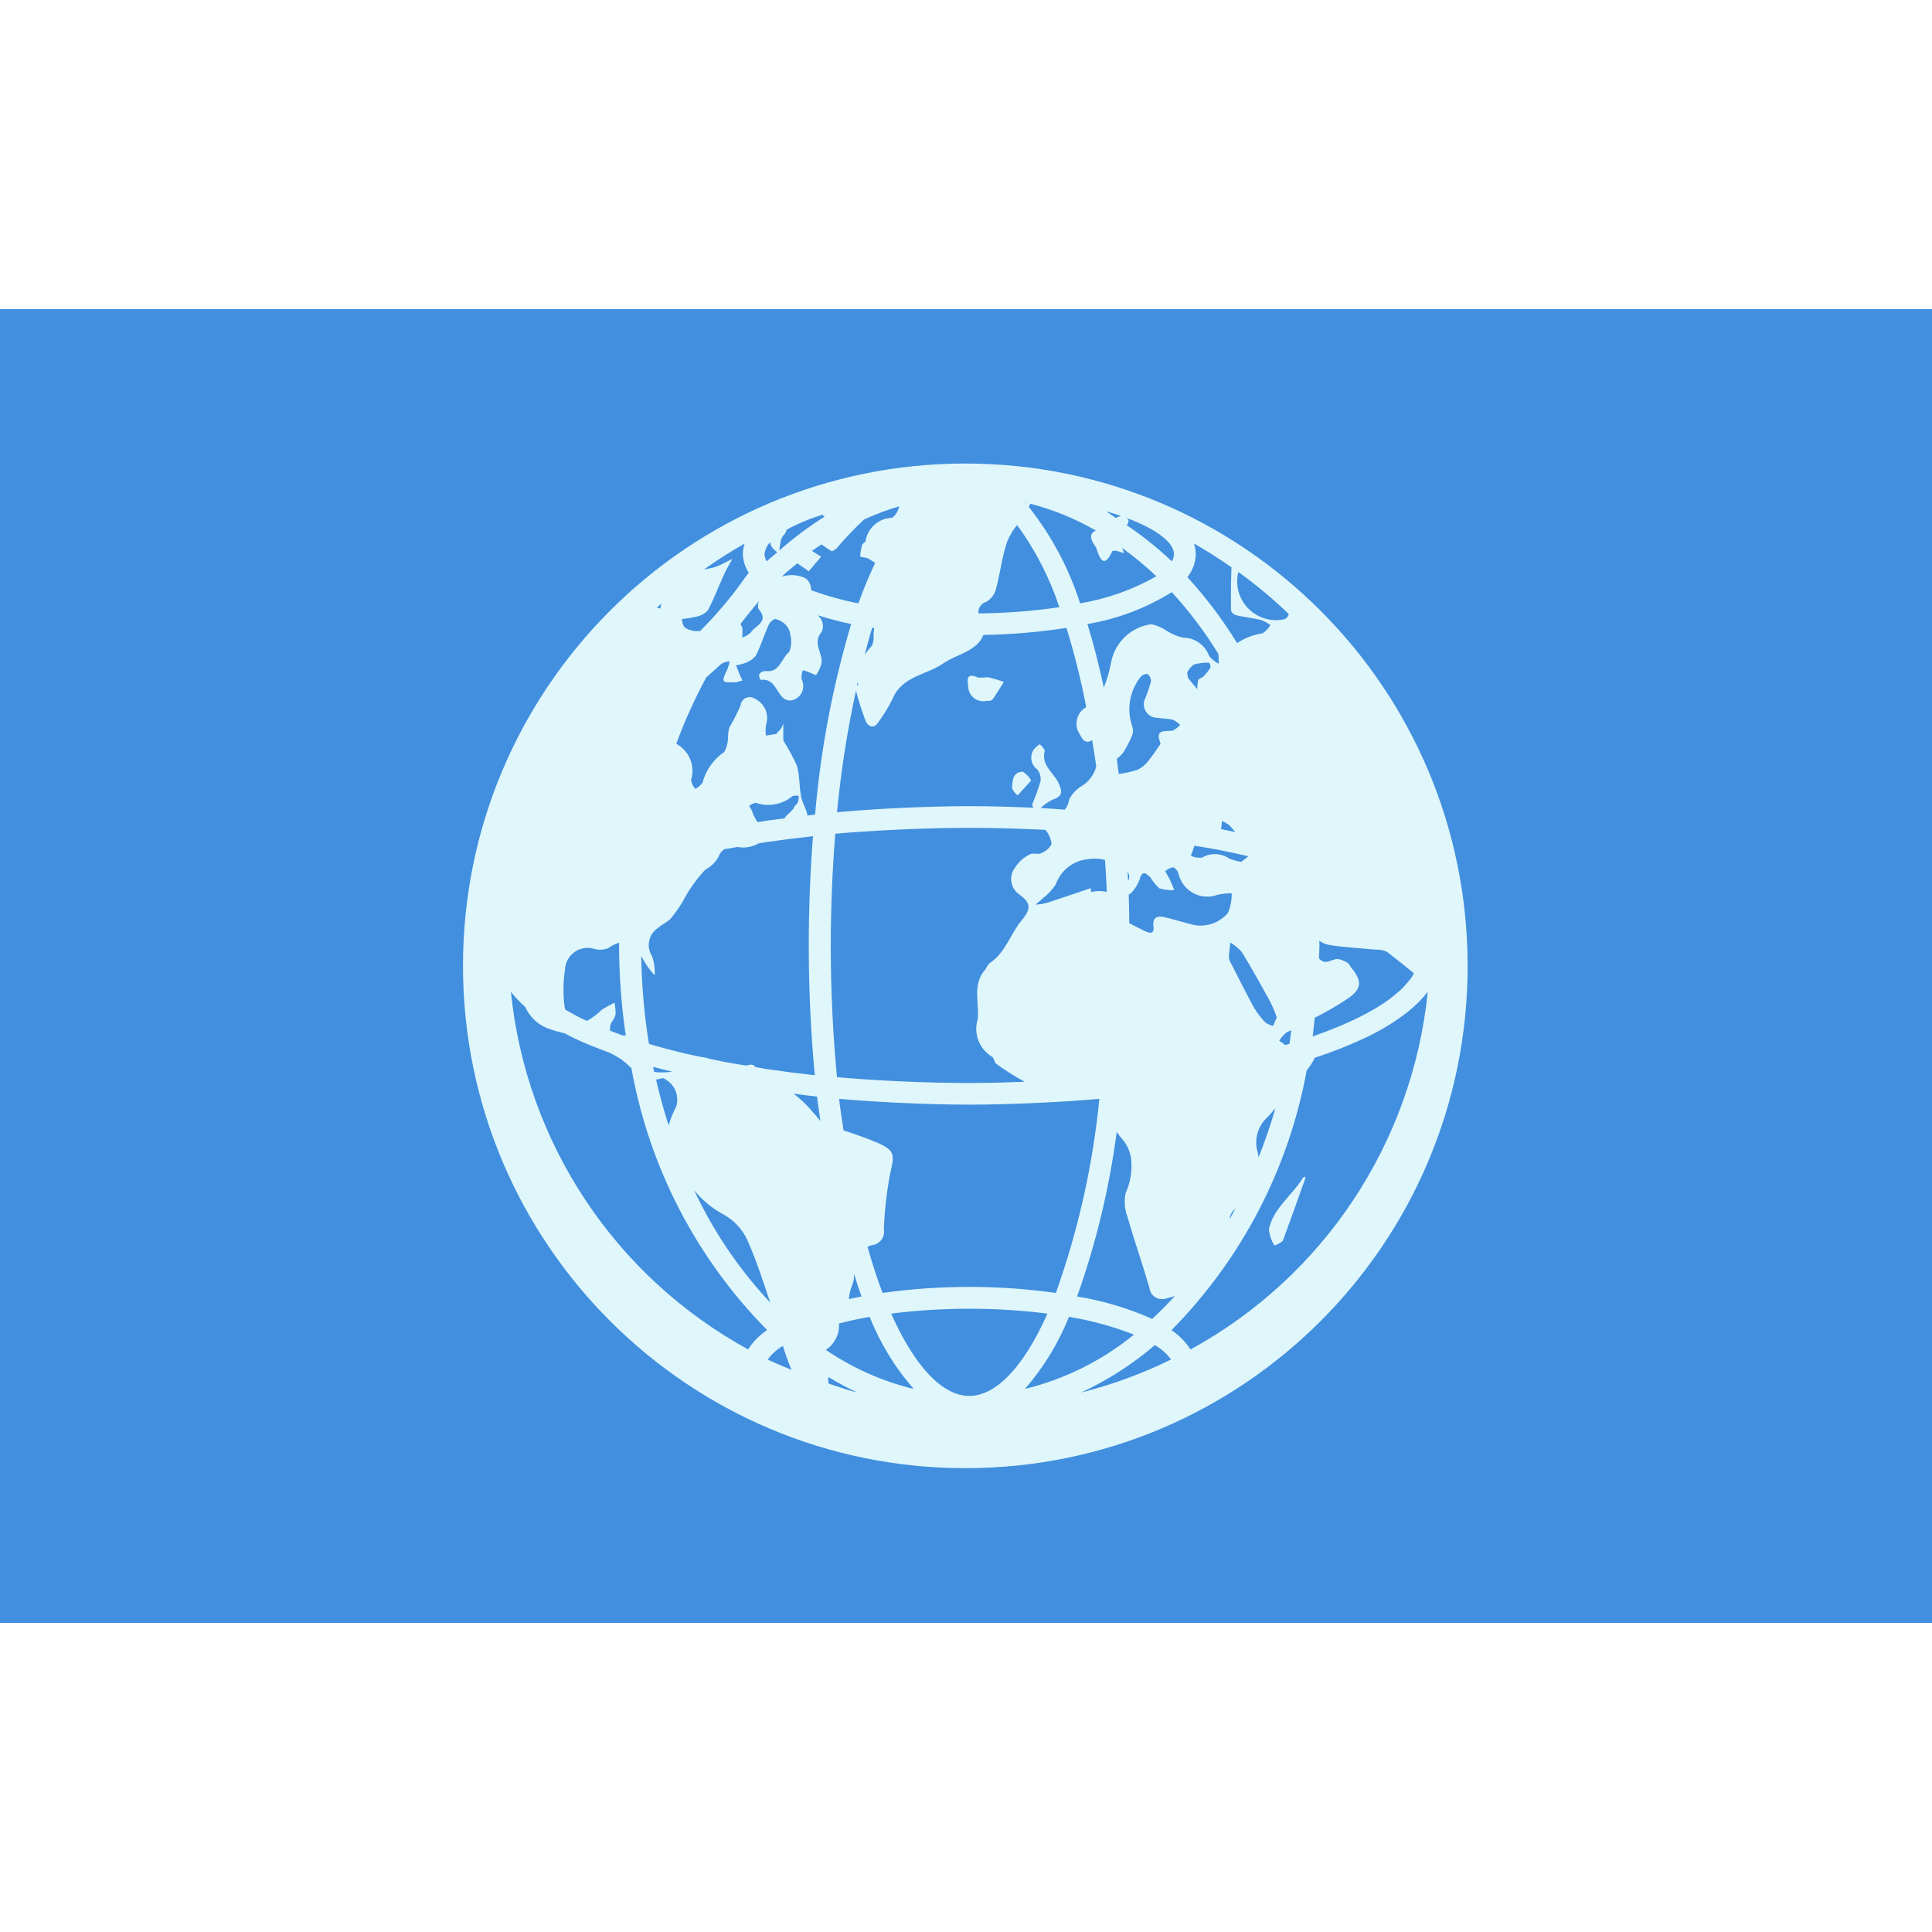
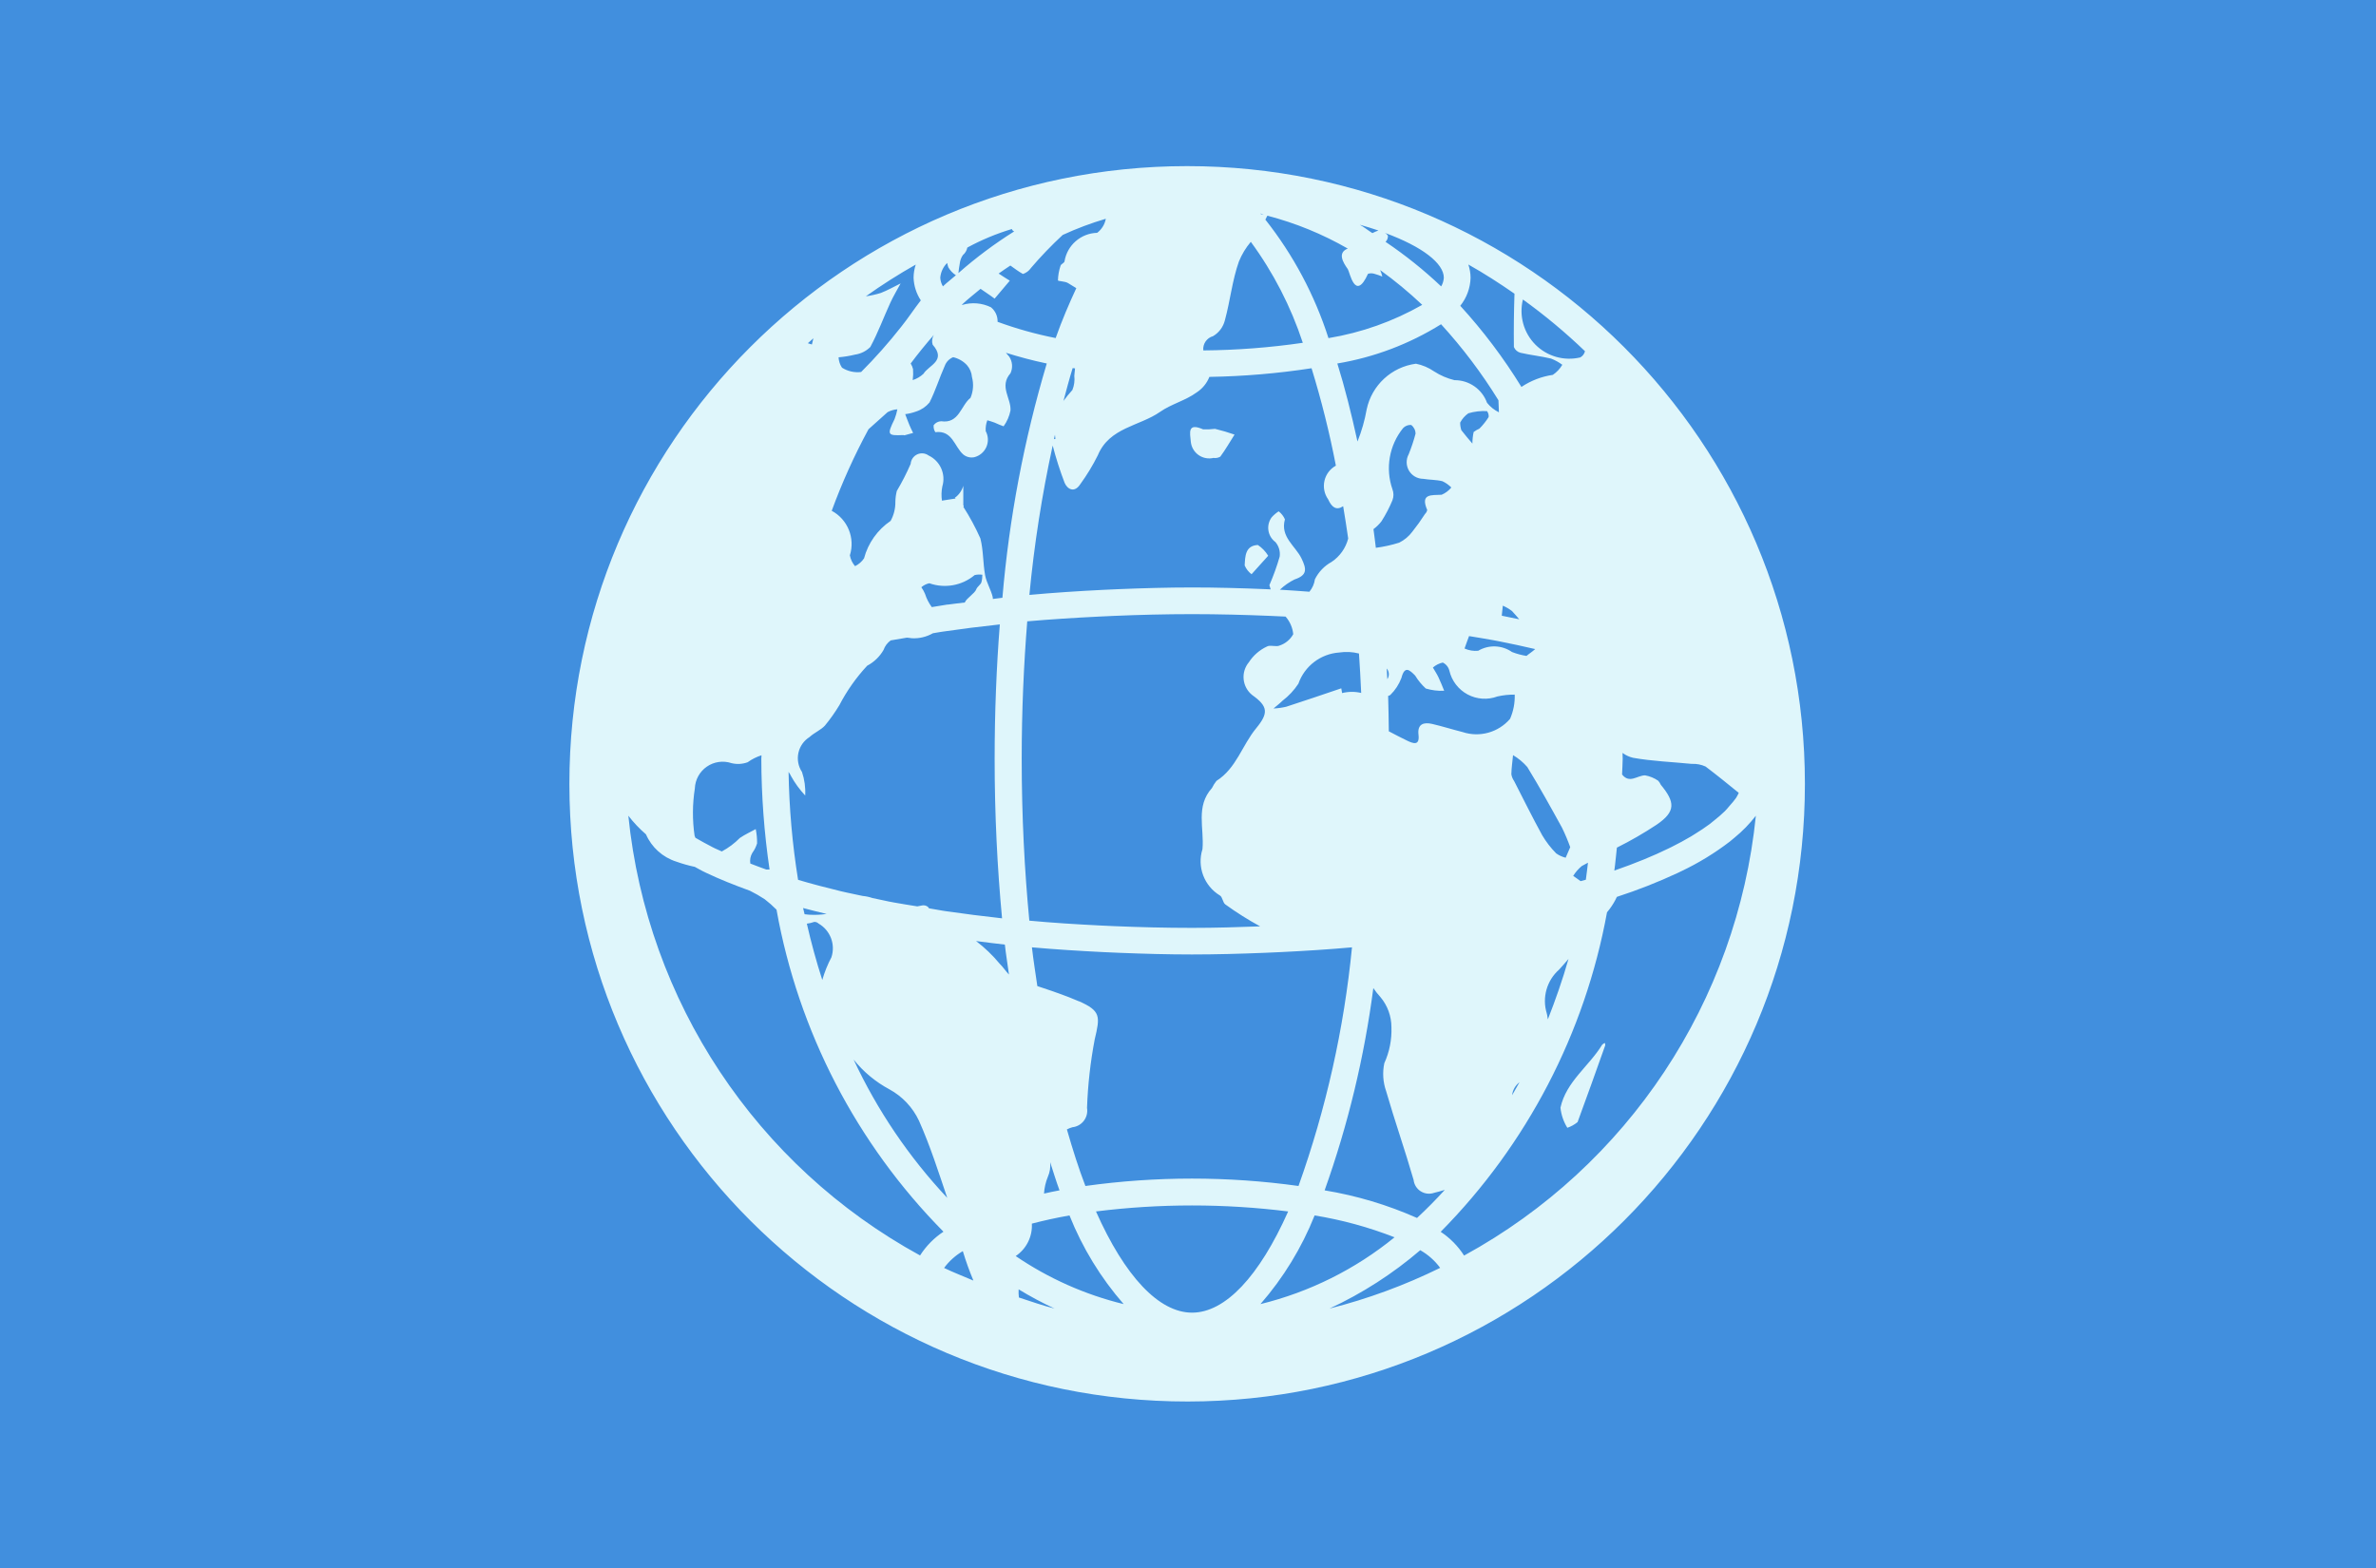
- <svg xmlns="http://www.w3.org/2000/svg" id="international" width="100" height="100" viewBox="0 0 100 100">
+ <svg xmlns="http://www.w3.org/2000/svg" id="flag_all_nations" width="100" height="66" viewBox="0 0 100 66">
  <defs>
    <style>
      .cls-1 {
        fill: #418fde;
      }

      .cls-2 {
        fill: #dff6fb;
        fill-rule: evenodd;
      }
    </style>
  </defs>
-   <rect class="cls-1" y="16" width="100" height="68" />
-   <path class="cls-2" d="M49.988,75.992a26,26,0,1,1,25.976-26A25.987,25.987,0,0,1,49.988,75.992Zm10.624-5.626a2.663,2.663,0,0,0-.837-0.743,16.6,16.6,0,0,1-3.818,2.455A23.693,23.693,0,0,0,60.612,70.367Zm3.109-20.5c0.393,0.766.773,1.538,1.187,2.292a3.953,3.953,0,0,0,.587.762,1.18,1.18,0,0,0,.4.183l0.192-.444a8.169,8.169,0,0,0-.347-0.822c-0.472-.859-0.948-1.717-1.46-2.552a2.452,2.452,0,0,0-.6-0.5c-0.026.268-.065,0.537-0.071,0.805A0.686,0.686,0,0,0,63.721,49.868ZM63.64,63.1c0.1-.183.212-0.359,0.311-0.546A0.8,0.8,0,0,0,63.64,63.1Zm1.461-3.44c0.027,0.088.025,0.163,0.044,0.248,0.323-.823.619-1.666,0.869-2.544-0.132.147-.254,0.3-0.391,0.444A1.766,1.766,0,0,0,65.1,59.655ZM63.067,43.988l-0.255-.048c-0.316-.059-0.656-0.11-0.983-0.166-0.069.17-.125,0.35-0.19,0.523a1.133,1.133,0,0,0,.575.095,1.315,1.315,0,0,1,1.423.053,3,3,0,0,0,.609.164c0.1-.087.248-0.178,0.366-0.288C64.112,44.205,63.6,44.092,63.067,43.988Zm0.875-.921c-0.1-.115-0.2-0.236-0.306-0.346a1.688,1.688,0,0,0-.386-0.227c-0.014.133-.025,0.266-0.042,0.4,0,0.007,0,.016,0,0.023C63.455,42.965,63.7,43.015,63.942,43.067ZM56.224,36.6A39.083,39.083,0,0,0,55.2,32.5a31.671,31.671,0,0,1-4.3.364,1.392,1.392,0,0,1-.539.656c-0.462.339-1.064,0.485-1.535,0.815-0.872.61-2.133,0.65-2.623,1.832a8.467,8.467,0,0,1-.733,1.208c-0.255.4-.556,0.206-0.665-0.057a14.809,14.809,0,0,1-.5-1.565,53.388,53.388,0,0,0-.981,6.288h0c1.02-.094,2.055-0.161,3.1-0.213,0.215-.011.428-0.02,0.644-0.029,1.034-.042,2.07-0.072,3.106-0.072s2.072,0.029,3.106.072l0.2,0.009-0.055-.177a9.8,9.8,0,0,0,.433-1.2,0.773,0.773,0,0,0-.178-0.614,0.745,0.745,0,0,1-.158-1.043,1.425,1.425,0,0,1,.294-0.251,0.845,0.845,0,0,1,.263.337c-0.207.745,0.445,1.117,0.7,1.65,0.215,0.445.247,0.7-.294,0.88a2.494,2.494,0,0,0-.621.435l0.058,0c0.4,0.02.791,0.056,1.188,0.082a1.054,1.054,0,0,0,.232-0.525,1.689,1.689,0,0,1,.7-0.729,1.689,1.689,0,0,0,.7-0.984c-0.064-.468-0.139-0.913-0.212-1.361-0.284.192-.479,0.049-0.632-0.29A0.974,0.974,0,0,1,56.224,36.6Zm-3.581-9.42a3.076,3.076,0,0,0-.5.826c-0.282.794-.366,1.655-0.59,2.473a1.073,1.073,0,0,1-.5.671,0.562,0.562,0,0,0-.409.6,30.712,30.712,0,0,0,4.188-.321A15.246,15.246,0,0,0,52.643,27.178Zm-9.263,1.115a0.656,0.656,0,0,1-.327.237c-0.184-.1-0.355-0.233-0.529-0.355-0.164.114-.333,0.216-0.494,0.337,0.153,0.106.313,0.2,0.47,0.3l-0.639.756c-0.216-.163-0.418-0.289-0.592-0.413-0.262.222-.532,0.427-0.785,0.668L40.5,29.836a1.661,1.661,0,0,1,1.206.1,0.754,0.754,0,0,1,.279.612,16.242,16.242,0,0,0,2.444.683c0.271-.761.565-1.447,0.869-2.1-0.121-.075-0.248-0.149-0.349-0.214-0.122-.079-0.423-0.076-0.424-0.113a2.138,2.138,0,0,1,.11-0.618c0.021-.072.16-0.117,0.167-0.184A1.43,1.43,0,0,1,46.177,26.8a0.959,0.959,0,0,0,.364-0.592,13.4,13.4,0,0,0-1.816.682A16.635,16.635,0,0,0,43.379,28.292ZM44.4,35.3c-0.014.06-.027,0.123-0.041,0.184l0.061-.009A1.56,1.56,0,0,1,44.4,35.3Zm0.352-1.416a5.721,5.721,0,0,1,.382-0.468,1.222,1.222,0,0,0,.081-0.6c0.01-.1.022-0.206,0.03-0.31-0.033-.005-0.069-0.007-0.1-0.012C45.008,32.934,44.883,33.415,44.755,33.889Zm0.652,25.257c0.934,0.411.9,0.64,0.668,1.616a19.029,19.029,0,0,0-.322,2.879,0.7,0.7,0,0,1-.617.813,1.237,1.237,0,0,0-.23.091c0.245,0.852.5,1.658,0.779,2.381a32.489,32.489,0,0,1,8.969,0,42.109,42.109,0,0,0,2.251-10.045c-0.984.089-1.984,0.151-2.988,0.2-0.242.012-.483,0.023-0.726,0.032-1.006.04-2.014,0.068-3.022,0.068s-2.016-.028-3.021-0.068c-0.243-.01-0.484-0.02-0.726-0.032-1-.05-2-0.112-2.988-0.2h0c0.065,0.567.151,1.09,0.228,1.631C44.252,58.705,44.842,58.9,45.407,59.146ZM43.94,67.24c0.217-.046.43-0.1,0.653-0.136-0.14-.37-0.263-0.788-0.394-1.185a1.227,1.227,0,0,1-.1.621A2.228,2.228,0,0,0,43.94,67.24ZM57.289,46.167c-0.022-.567-0.059-1.111-0.093-1.659a2.064,2.064,0,0,0-.828-0.043,1.967,1.967,0,0,0-1.722,1.314,2.9,2.9,0,0,1-.669.716c-0.118.117-.252,0.219-0.379,0.327a2.978,2.978,0,0,0,.532-0.073c0.777-.25,1.548-0.516,2.321-0.776l0.035,0.2A1.688,1.688,0,0,1,57.289,46.167ZM46.308,55.956c0.194,0.009.387,0.019,0.583,0.027,1.063,0.044,2.151.073,3.279,0.073,0.986,0,1.931-.029,2.866-0.064a13.491,13.491,0,0,1-1.462-.921c-0.112-.076-0.12-0.319-0.232-0.379a1.687,1.687,0,0,1-.733-1.951c0.081-.864-0.3-1.8.4-2.572a1.586,1.586,0,0,1,.189-0.3c0.836-.529,1.081-1.5,1.67-2.214,0.532-.645.5-0.927-0.173-1.405a0.972,0.972,0,0,1-.133-1.375,1.826,1.826,0,0,1,.755-0.659c0.139-.085.393,0.028,0.546-0.047a1.022,1.022,0,0,0,.566-0.475,1.311,1.311,0,0,0-.3-0.715c-0.006-.01-0.017-0.017-0.024-0.026H54.1c-0.207-.01-0.414-0.021-0.624-0.029-1.071-.044-2.166-0.074-3.3-0.074s-2.231.029-3.3,0.074c-0.21.008-.417,0.019-0.624,0.029-1.035.051-2.048,0.116-3.018,0.2-0.146,1.825-.233,3.747-0.233,5.782,0,2.422.118,4.7,0.321,6.817h0C44.279,55.842,45.283,55.905,46.308,55.956ZM57.133,35.584a6.755,6.755,0,0,0,.388-1.357,2.449,2.449,0,0,1,2.074-1.918,2.067,2.067,0,0,1,.764.325,2.8,2.8,0,0,0,.857.368,1.445,1.445,0,0,1,1.37.953,1.471,1.471,0,0,0,.5.4c-0.007-.169-0.016-0.338-0.02-0.507a21.337,21.337,0,0,0-2.415-3.2A11.992,11.992,0,0,1,56.285,32.3C56.6,33.307,56.879,34.423,57.133,35.584Zm1.757,4.256a1.545,1.545,0,0,0,.552-0.462,8.748,8.748,0,0,0,.533-0.745,0.324,0.324,0,0,0,.093-0.167c-0.3-.7.174-0.618,0.607-0.642a1.056,1.056,0,0,0,.408-0.306,1.3,1.3,0,0,0-.376-0.264c-0.261-.065-0.54-0.055-0.807-0.1a0.7,0.7,0,0,1-.611-1.036,7.245,7.245,0,0,0,.288-0.864,0.466,0.466,0,0,0-.184-0.368,0.431,0.431,0,0,0-.339.132,2.687,2.687,0,0,0-.45,2.575,0.649,0.649,0,0,1,0,.465,5.708,5.708,0,0,1-.461.885,1.692,1.692,0,0,1-.337.33c0.037,0.256.066,0.525,0.1,0.786A5.693,5.693,0,0,0,58.89,39.841Zm-0.527,5.3c0.008,0.15.019,0.3,0.026,0.446A0.37,0.37,0,0,0,58.363,45.138Zm3.092-10.35a1.007,1.007,0,0,0,.049.316c0.147,0.194.309,0.377,0.466,0.564a2.251,2.251,0,0,1,.052-0.487,1.255,1.255,0,0,1,.245-0.144,2.838,2.838,0,0,0,.386-0.484,0.343,0.343,0,0,0-.069-0.252,2.341,2.341,0,0,0-.784.092A1.1,1.1,0,0,0,61.455,34.788Zm2.3,11.447a3.15,3.15,0,0,0-.732.077A1.529,1.529,0,0,1,61,45.229a0.516,0.516,0,0,0-.277-0.341,0.937,0.937,0,0,0-.416.21c0.079,0.136.166,0.268,0.234,0.409,0.089,0.185.162,0.378,0.241,0.568a2.3,2.3,0,0,1-.774-0.094,2.527,2.527,0,0,1-.447-0.544c-0.221-.224-0.441-0.444-0.579.1a1.971,1.971,0,0,1-.468.717,0.244,0.244,0,0,1-.091.039c0.017,0.489.021,0.991,0.029,1.49,0.262,0.134.519,0.275,0.785,0.4,0.243,0.114.52,0.22,0.464-.258-0.053-.45.218-0.534,0.573-0.453,0.431,0.1.852,0.234,1.281,0.342a1.861,1.861,0,0,0,2-.556A2.358,2.358,0,0,0,63.751,46.235ZM60.362,67.207a0.652,0.652,0,0,1-.867-0.542c-0.361-1.252-.795-2.484-1.156-3.736a2.184,2.184,0,0,1-.077-1.176,3.359,3.359,0,0,0,.3-1.519A1.972,1.972,0,0,0,58.1,58.97a3.121,3.121,0,0,1-.3-0.38,41.235,41.235,0,0,1-2.05,8.514,16.036,16.036,0,0,1,3.889,1.162c0.4-.371.792-0.767,1.169-1.182C60.66,67.129,60.513,67.172,60.362,67.207ZM58.693,69.08a16.476,16.476,0,0,0-3.364-.92,13.005,13.005,0,0,1-2.28,3.732A14.343,14.343,0,0,0,58.693,69.08Zm-8.522,3.172c1.4,0,2.829-1.529,4.045-4.26a32.57,32.57,0,0,0-8.089,0C47.341,70.723,48.775,72.252,50.171,72.252Zm-7.288-.638c0.5,0.162.989,0.337,1.5,0.465a15.262,15.262,0,0,1-1.511-.808A1.826,1.826,0,0,0,42.883,71.614Zm4.409,0.278a13.009,13.009,0,0,1-2.28-3.732c-0.573.1-1.095,0.218-1.584,0.345a1.538,1.538,0,0,1-.68,1.365A13.934,13.934,0,0,0,47.292,71.892ZM42.075,57.566c0.14,0.134.255,0.319,0.39,0.454-0.056-.422-0.125-0.825-0.173-1.26-0.411-.044-0.809-0.1-1.212-0.15A6.1,6.1,0,0,1,42.075,57.566ZM40.964,70.9l0-.008a12.684,12.684,0,0,1-.441-1.23,2.62,2.62,0,0,0-.789.708C40.131,70.563,40.552,70.721,40.964,70.9Zm-1.095-3.474c-0.37-1.095-.722-2.2-1.19-3.249a2.914,2.914,0,0,0-1.253-1.329,4.876,4.876,0,0,1-1.5-1.249A22.269,22.269,0,0,0,39.869,67.422ZM32.05,48.791a2.09,2.09,0,0,0-.583.293,1.16,1.16,0,0,1-.68.038,1.172,1.172,0,0,0-1.543,1.069,6.637,6.637,0,0,0-.011,1.983,0.667,0.667,0,0,0,.035.09c0.23,0.133.47,0.266,0.731,0.4l0.108,0.053c0.085,0.041.184,0.081,0.272,0.122a3.161,3.161,0,0,0,.76-0.568c0.21-.144.445-0.25,0.668-0.373a2.862,2.862,0,0,1,.057.6,1.3,1.3,0,0,1-.2.4,0.67,0.67,0,0,0-.085.45c0.221,0.085.44,0.171,0.675,0.253,0.047,0,.093,0,0.135,0a32.54,32.54,0,0,1-.347-4.659C32.045,48.889,32.05,48.841,32.05,48.791Zm0.136,6.06a5.774,5.774,0,0,0-.622-0.357c-0.653-.238-1.279-0.486-1.839-0.753l-0.151-.073c-0.118-.058-0.217-0.121-0.33-0.18a6.061,6.061,0,0,1-.781-0.221,2.076,2.076,0,0,1-1.276-1.148,5.365,5.365,0,0,1-.742-0.784A23.836,23.836,0,0,0,38.723,69.844a3.39,3.39,0,0,1,.985-1A25.737,25.737,0,0,1,32.682,55.29,4.988,4.988,0,0,0,32.186,54.851Zm2.267,1.025a0.248,0.248,0,0,0-.182-0.072,1.48,1.48,0,0,1-.313.075q0.278,1.216.65,2.37a5.022,5.022,0,0,1,.384-0.955A1.2,1.2,0,0,0,34.454,55.876Zm0.338-.407c-0.331-.082-0.673-0.16-0.991-0.248h0c0.018,0.089.044,0.172,0.063,0.261,0.064,0.005.112,0.015,0.183,0.019A3.559,3.559,0,0,0,34.792,55.469ZM34,31.447a1.55,1.55,0,0,1,.171.052c0.02-.087.044-0.173,0.063-0.261C34.156,31.308,34.076,31.376,34,31.447Zm0.077,16.573a1.051,1.051,0,0,0-.323,1.475,2.653,2.653,0,0,1,.135.99,4.092,4.092,0,0,1-.6-0.824c-0.029-.072-0.065-0.108-0.1-0.171a31.892,31.892,0,0,0,.4,4.544h0c0.567,0.168,1.169.327,1.8,0.479l0.192,0.044c0.232,0.055.487,0.1,0.727,0.155a1.724,1.724,0,0,1,.407.087c0.236,0.049.458,0.1,0.7,0.149l0.212,0.04c0.315,0.059.654,0.109,0.98,0.163l0.195-.038a0.3,0.3,0,0,1,.255.061c0.013,0.022.029,0.038,0.043,0.059,0.2,0.031.377,0.067,0.577,0.1l0.139,0.021q1.139,0.165,2.358.3h0c-0.2-2.125-.312-4.367-0.312-6.705,0-1.958.076-3.853,0.218-5.666q-1.231.132-2.378,0.3l-0.139.021c-0.1.015-.2,0.035-0.3,0.051a1.6,1.6,0,0,1-.894.209c-0.074-.014-0.134-0.016-0.2-0.024-0.212.037-.438,0.07-0.646,0.109l-0.036.007a0.831,0.831,0,0,0-.3.4,1.715,1.715,0,0,1-.689.666,7.5,7.5,0,0,0-1.171,1.661,7.281,7.281,0,0,1-.608.859C34.548,47.728,34.276,47.837,34.076,48.019Zm7.268-6.828a0.818,0.818,0,0,0-.326.015,1.954,1.954,0,0,1-1.906.343,0.736,0.736,0,0,0-.336.169,1.432,1.432,0,0,1,.155.278,1.89,1.89,0,0,0,.285.559c0.221-.034.433-0.074,0.656-0.107l0.033,0c0.228-.033.466-0.057,0.7-0.087,0.072-.184.419-0.378,0.484-0.557,0.038-.106.165-0.178,0.212-0.283A1.155,1.155,0,0,0,41.345,41.192Zm-5.576-.816a0.964,0.964,0,0,0,.218.455,0.981,0.981,0,0,0,.378-0.328,2.764,2.764,0,0,1,1.119-1.578,1.611,1.611,0,0,0,.2-0.805,2,2,0,0,1,.06-0.454,10.1,10.1,0,0,0,.584-1.142,0.476,0.476,0,0,1,.755-0.351,1.091,1.091,0,0,1,.578,1.3,1.714,1.714,0,0,0-.017.6c0.2-.03.372-0.059,0.576-0.09a0.118,0.118,0,0,1-.032-0.03,0.941,0.941,0,0,0,.355-0.505v0.814c0,0.023.05,0.046,0,.069a10.024,10.024,0,0,1,.718,1.331c0.13,0.5.107,1.039,0.2,1.55,0.059,0.316.245,0.606,0.32,0.921,0.006,0.026,0,.053.008,0.079,0.133-.015.262-0.035,0.4-0.05A49.018,49.018,0,0,1,44.056,32.3c-0.612-.127-1.178-0.283-1.719-0.451a1.994,1.994,0,0,0,.137.161,0.715,0.715,0,0,1,.055.7c-0.487.557,0.034,1.054,0,1.569a1.705,1.705,0,0,1-.29.665,3.96,3.96,0,0,1-.374-0.154c-0.1-.039-0.207-0.069-0.311-0.1a1.081,1.081,0,0,0-.068.456,0.76,0.76,0,0,1-.485,1.1,0.557,0.557,0,0,1-.458-0.115c-0.378-.328-0.452-1.032-1.178-0.94a0.458,0.458,0,0,1-.07-0.293,0.405,0.405,0,0,1,.315-0.167c0.757,0.113.827-.662,1.237-0.986a1.352,1.352,0,0,0,.061-0.874,0.864,0.864,0,0,0-.216-0.507,1.138,1.138,0,0,0-.576-0.329,0.623,0.623,0,0,0-.351.359c-0.228.51-.392,1.05-0.644,1.546a1.216,1.216,0,0,1-.557.378,2.114,2.114,0,0,1-.466.114c0.059,0.153.114,0.308,0.178,0.46,0.047,0.112.1,0.22,0.155,0.33-0.121.033-.243,0.066-0.365,0.1a0.313,0.313,0,0,1-.05-0.01c-0.672.029-.689-0.009-0.365-0.675a2.367,2.367,0,0,0,.117-0.41,1.043,1.043,0,0,0-.41.119c-0.267.242-.536,0.481-0.805,0.721A25.932,25.932,0,0,0,35.005,38.5,1.588,1.588,0,0,1,35.769,40.375Zm2.773-12.24a23.926,23.926,0,0,0-2.1,1.337v0a4.085,4.085,0,0,0,.633-0.142c0.285-.111.554-0.265,0.83-0.4-0.146.272-.308,0.538-0.436,0.819-0.283.618-.518,1.261-0.84,1.857a1.138,1.138,0,0,1-.636.319,4.7,4.7,0,0,1-.7.115,0.87,0.87,0,0,0,.144.436,1.223,1.223,0,0,0,.806.182,21.315,21.315,0,0,0,1.684-1.9c0.291-.36.545-0.754,0.828-1.115a1.855,1.855,0,0,1-.305-0.954A1.807,1.807,0,0,1,38.542,28.135ZM39.3,31.1c-0.335.384-.66,0.784-0.972,1.2a0.813,0.813,0,0,1,.1.237,2.374,2.374,0,0,1-.014.462,1.191,1.191,0,0,0,.454-0.267c0.215-.361.982-0.542,0.385-1.225A0.506,0.506,0,0,1,39.3,31.1Zm0.61-2.854c-0.021-.056-0.03-0.119-0.046-0.178a0.99,0.99,0,0,0-.291.622,0.8,0.8,0,0,0,.112.365c0.176-.169.367-0.309,0.547-0.469A0.964,0.964,0,0,1,39.91,28.247Zm0.616-.51a0.779,0.779,0,0,0-.133.365c-0.027.13-.04,0.262-0.055,0.394a18.129,18.129,0,0,1,2.348-1.756,0.147,0.147,0,0,1-.1-0.1,9.933,9.933,0,0,0-1.873.78A0.561,0.561,0,0,1,40.526,27.737Zm12.547-1.72,0.113,0.013C53.14,26.018,53.1,26,53.049,25.986,53.057,25.995,53.065,26.008,53.074,26.017Zm4.157,0.443c0.182,0.1.351,0.239,0.529,0.352a2.131,2.131,0,0,1,.254-0.11C57.767,26.618,57.507,26.537,57.231,26.46Zm0.614,2.065a0.444,0.444,0,0,0-.269,0c-0.543,1.2-.767-0.078-0.852-0.2-0.206-.285-0.44-0.689,0-0.862a13.671,13.671,0,0,0-3.388-1.388c-0.027.055-.058,0.108-0.084,0.165a15.843,15.843,0,0,1,2.656,4.988,11.854,11.854,0,0,0,3.946-1.4,17.1,17.1,0,0,0-1.77-1.464,1.52,1.52,0,0,1,.09.273A2.733,2.733,0,0,0,57.844,28.525ZM58.281,26.8a0.284,0.284,0,0,1,.134.131,0.339,0.339,0,0,1-.1.249,18.159,18.159,0,0,1,2.34,1.875,0.8,0.8,0,0,0,.112-0.365C60.768,28.093,59.881,27.386,58.281,26.8Zm5.435,4.806c-0.01-.748,0-1.5.025-2.244-0.628-.436-1.272-0.853-1.942-1.228a1.809,1.809,0,0,1,.094.555,1.968,1.968,0,0,1-.434,1.183,22.564,22.564,0,0,1,2.574,3.415,3.2,3.2,0,0,1,1.321-.508,1.306,1.306,0,0,0,.4-0.425,2.01,2.01,0,0,0-.478-0.263c-0.421-.1-0.856-0.145-1.278-0.242A0.409,0.409,0,0,1,63.716,31.607Zm0.38-2a2.009,2.009,0,0,0,2.412,2.439,0.4,0.4,0,0,0,.2-0.262A24,24,0,0,0,64.1,29.609Zm2.487,23.839a1.708,1.708,0,0,0-.371.423c0.1,0.061.208,0.153,0.311,0.221,0.071-.02.151-0.038,0.221-0.059h0c0.038-.235.056-0.48,0.09-0.717C66.751,53.361,66.665,53.4,66.583,53.448Zm5.206-4.178a1.254,1.254,0,0,0-.593-0.114c-0.821-.082-1.65-0.112-2.46-0.255a1.226,1.226,0,0,1-.448-0.206c0,0.082.007,0.163,0.007,0.245,0,0.224-.021.44-0.026,0.662,0.313,0.4.641,0.037,0.968,0.037a1.383,1.383,0,0,1,.553.227,0.649,0.649,0,0,1,.109.169c0.6,0.727.643,1.122-.174,1.68a15.741,15.741,0,0,1-1.674.966c-0.038.321-.062,0.649-0.108,0.966q0.644-.222,1.217-0.457l0.05-.02c0.364-.15.7-0.3,1.025-0.459l0.108-.053q0.443-.22.826-0.447c0.055-.033.107-0.066,0.16-0.1,0.226-.139.438-0.28,0.629-0.422,0.069-.052.13-0.1,0.194-0.157a5.779,5.779,0,0,0,.441-0.383c0.076-.075.135-0.151,0.2-0.227a3.668,3.668,0,0,0,.271-0.329,1.678,1.678,0,0,0,.116-0.217C72.721,50,72.262,49.627,71.789,49.269ZM73,52.26c-0.066.056-.133,0.111-0.2,0.166a11.4,11.4,0,0,1-2.032,1.242l-0.151.073a22.461,22.461,0,0,1-2.567,1.01,2.79,2.79,0,0,1-.307.514l-0.108.136a25.7,25.7,0,0,1-7,13.448,3.389,3.389,0,0,1,.985,1A23.836,23.836,0,0,0,73.9,51.335,5.615,5.615,0,0,1,73,52.26ZM65.965,64.471a2.009,2.009,0,0,1-.289-0.846c0.24-1.1,1.2-1.742,1.754-2.649a0.345,0.345,0,0,1,.113-0.076,0.216,0.216,0,0,1,.017.1c-0.384,1.078-.766,2.157-1.163,3.23A1.361,1.361,0,0,1,65.965,64.471ZM52.385,40.8c0.023-.374.016-0.833,0.554-0.861a1.424,1.424,0,0,1,.436.454l-0.7.777A0.9,0.9,0,0,1,52.385,40.8Zm-1.3-4.528a0.779,0.779,0,0,1-.967-0.676c-0.037-.393-0.144-0.811.519-0.523a3.041,3.041,0,0,0,.5-0.021,8.417,8.417,0,0,1,.822.242c-0.2.312-.381,0.634-0.6,0.929A0.442,0.442,0,0,1,51.08,36.276Z" />
+   <rect class="cls-1" width="100" height="66" />
+   <path class="cls-2" d="M49.988,58.992a26,26,0,1,1,25.976-26A25.987,25.987,0,0,1,49.988,58.992Zm10.624-5.626a2.663,2.663,0,0,0-.837-0.743,16.6,16.6,0,0,1-3.818,2.456A23.693,23.693,0,0,0,60.612,53.367Zm3.109-20.5c0.393,0.766.773,1.538,1.187,2.292a3.953,3.953,0,0,0,.587.762,1.18,1.18,0,0,0,.4.183l0.192-.444a8.147,8.147,0,0,0-.347-0.822c-0.472-.859-0.948-1.717-1.46-2.552a2.452,2.452,0,0,0-.6-0.5c-0.026.268-.065,0.537-0.071,0.805A0.686,0.686,0,0,0,63.721,32.868ZM63.64,46.1c0.1-.183.212-0.359,0.311-0.546A0.8,0.8,0,0,0,63.64,46.1Zm1.461-3.44c0.027,0.088.025,0.163,0.044,0.248,0.323-.823.619-1.666,0.869-2.544-0.132.147-.254,0.3-0.391,0.444A1.765,1.765,0,0,0,65.1,42.655ZM63.067,26.988l-0.255-.048c-0.316-.059-0.656-0.11-0.983-0.166-0.069.17-.125,0.35-0.19,0.523a1.133,1.133,0,0,0,.575.095,1.315,1.315,0,0,1,1.423.053,3,3,0,0,0,.609.164c0.1-.087.248-0.178,0.366-0.288C64.112,27.205,63.6,27.092,63.067,26.988Zm0.875-.921c-0.1-.115-0.2-0.236-0.306-0.346a1.69,1.69,0,0,0-.386-0.227c-0.014.133-.025,0.266-0.042,0.4,0,0.007,0,.016,0,0.023C63.455,25.965,63.7,26.015,63.942,26.067ZM56.224,19.6A39.083,39.083,0,0,0,55.2,15.5a31.671,31.671,0,0,1-4.3.364,1.392,1.392,0,0,1-.539.656c-0.462.339-1.064,0.485-1.535,0.815-0.872.61-2.133,0.65-2.623,1.832a8.467,8.467,0,0,1-.733,1.208c-0.255.4-.556,0.206-0.665-0.057a14.809,14.809,0,0,1-.5-1.565,53.389,53.389,0,0,0-.981,6.288h0c1.02-.093,2.055-0.161,3.1-0.213,0.215-.011.428-0.02,0.644-0.029,1.034-.042,2.07-0.072,3.106-0.072s2.072,0.029,3.106.072l0.2,0.009-0.055-.177a9.8,9.8,0,0,0,.433-1.2,0.774,0.774,0,0,0-.178-0.614,0.745,0.745,0,0,1-.158-1.043,1.423,1.423,0,0,1,.294-0.251,0.845,0.845,0,0,1,.263.337c-0.207.745,0.445,1.117,0.7,1.65,0.215,0.445.247,0.7-.294,0.88a2.494,2.494,0,0,0-.621.435l0.058,0c0.4,0.02.791,0.056,1.188,0.082a1.054,1.054,0,0,0,.232-0.525,1.689,1.689,0,0,1,.7-0.729,1.689,1.689,0,0,0,.7-0.985c-0.064-.468-0.139-0.912-0.212-1.361-0.284.192-.479,0.049-0.632-0.29A0.974,0.974,0,0,1,56.224,19.6Zm-3.581-9.42a3.076,3.076,0,0,0-.5.826c-0.282.793-.366,1.655-0.59,2.473a1.073,1.073,0,0,1-.5.671,0.562,0.562,0,0,0-.409.6,30.7,30.7,0,0,0,4.188-.321A15.249,15.249,0,0,0,52.643,10.178Zm-9.263,1.115a0.656,0.656,0,0,1-.327.237c-0.184-.1-0.355-0.233-0.529-0.355-0.164.114-.333,0.216-0.494,0.337,0.153,0.106.313,0.2,0.47,0.3l-0.639.756c-0.216-.163-0.418-0.289-0.592-0.413-0.262.222-.532,0.426-0.785,0.667l0.017,0.01a1.661,1.661,0,0,1,1.206.1,0.754,0.754,0,0,1,.279.612,16.242,16.242,0,0,0,2.444.683c0.271-.761.565-1.447,0.869-2.1-0.121-.075-0.248-0.149-0.349-0.214-0.122-.079-0.423-0.076-0.424-0.113a2.138,2.138,0,0,1,.11-0.618c0.021-.072.16-0.117,0.167-0.184A1.43,1.43,0,0,1,46.177,9.8a0.959,0.959,0,0,0,.364-0.592,13.4,13.4,0,0,0-1.816.682A16.635,16.635,0,0,0,43.379,11.292ZM44.4,18.3c-0.014.06-.027,0.123-0.041,0.184l0.061-.009A1.56,1.56,0,0,1,44.4,18.3Zm0.352-1.416a5.721,5.721,0,0,1,.382-0.468,1.222,1.222,0,0,0,.081-0.6c0.01-.1.022-0.206,0.03-0.31-0.033-.005-0.069-0.007-0.1-0.012C45.008,15.934,44.883,16.415,44.755,16.889Zm0.652,25.257c0.934,0.411.9,0.64,0.668,1.616a19.029,19.029,0,0,0-.322,2.879,0.7,0.7,0,0,1-.617.812,1.238,1.238,0,0,0-.23.091c0.245,0.852.5,1.658,0.779,2.381a32.489,32.489,0,0,1,8.969,0,42.109,42.109,0,0,0,2.251-10.045c-0.984.089-1.984,0.151-2.988,0.2-0.242.012-.483,0.023-0.726,0.032-1.006.04-2.014,0.068-3.022,0.068s-2.016-.028-3.021-0.068c-0.243-.01-0.484-0.02-0.726-0.032-1-.05-2-0.112-2.988-0.2h0c0.065,0.567.151,1.09,0.228,1.631C44.252,41.705,44.842,41.9,45.407,42.146ZM43.94,50.24c0.217-.046.43-0.1,0.653-0.136-0.14-.37-0.263-0.788-0.394-1.185a1.227,1.227,0,0,1-.1.621A2.228,2.228,0,0,0,43.94,50.24ZM57.289,29.167c-0.022-.567-0.059-1.11-0.093-1.659a2.064,2.064,0,0,0-.828-0.043,1.967,1.967,0,0,0-1.722,1.314,2.9,2.9,0,0,1-.669.716c-0.118.117-.252,0.219-0.379,0.327a2.978,2.978,0,0,0,.532-0.073c0.777-.25,1.548-0.516,2.321-0.776l0.035,0.2A1.69,1.69,0,0,1,57.289,29.167ZM46.308,38.956c0.194,0.009.387,0.019,0.583,0.027,1.063,0.044,2.151.073,3.279,0.073,0.986,0,1.931-.029,2.866-0.064a13.491,13.491,0,0,1-1.462-.921c-0.112-.076-0.12-0.319-0.232-0.379a1.687,1.687,0,0,1-.733-1.951c0.081-.864-0.3-1.8.4-2.572a1.586,1.586,0,0,1,.189-0.3c0.836-.529,1.081-1.5,1.67-2.214,0.532-.645.5-0.927-0.173-1.405a0.972,0.972,0,0,1-.133-1.375,1.826,1.826,0,0,1,.755-0.659c0.139-.085.393,0.028,0.546-0.047a1.022,1.022,0,0,0,.566-0.475,1.311,1.311,0,0,0-.3-0.715c-0.006-.01-0.017-0.017-0.024-0.026H54.1c-0.207-.01-0.414-0.021-0.624-0.029-1.071-.044-2.166-0.074-3.3-0.074s-2.231.029-3.3,0.074c-0.21.009-.417,0.019-0.624,0.029-1.035.051-2.048,0.116-3.018,0.2-0.146,1.825-.233,3.748-0.233,5.782,0,2.422.118,4.7,0.321,6.817h0C44.279,38.842,45.283,38.905,46.308,38.956ZM57.133,18.584a6.762,6.762,0,0,0,.388-1.357,2.449,2.449,0,0,1,2.074-1.918,2.067,2.067,0,0,1,.764.325,2.8,2.8,0,0,0,.857.368,1.445,1.445,0,0,1,1.37.953,1.471,1.471,0,0,0,.5.4c-0.007-.169-0.016-0.338-0.02-0.507a21.332,21.332,0,0,0-2.415-3.2A11.992,11.992,0,0,1,56.285,15.3C56.6,16.307,56.879,17.423,57.133,18.584Zm1.757,4.257a1.545,1.545,0,0,0,.552-0.462,8.748,8.748,0,0,0,.533-0.745,0.324,0.324,0,0,0,.093-0.167c-0.3-.7.174-0.618,0.607-0.642a1.056,1.056,0,0,0,.408-0.306,1.3,1.3,0,0,0-.376-0.264c-0.261-.065-0.54-0.055-0.807-0.1a0.7,0.7,0,0,1-.611-1.036,7.245,7.245,0,0,0,.288-0.864,0.466,0.466,0,0,0-.184-0.368,0.431,0.431,0,0,0-.339.131,2.687,2.687,0,0,0-.45,2.575,0.649,0.649,0,0,1,0,.465,5.7,5.7,0,0,1-.461.884,1.692,1.692,0,0,1-.337.33c0.037,0.256.066,0.525,0.1,0.786A5.693,5.693,0,0,0,58.89,22.841Zm-0.527,5.3c0.008,0.15.019,0.3,0.026,0.446A0.37,0.37,0,0,0,58.363,28.138Zm3.092-10.35a1.007,1.007,0,0,0,.049.316c0.147,0.194.309,0.377,0.466,0.564a2.251,2.251,0,0,1,.052-0.487,1.255,1.255,0,0,1,.245-0.144,2.838,2.838,0,0,0,.386-0.484,0.343,0.343,0,0,0-.069-0.252,2.341,2.341,0,0,0-.784.092A1.1,1.1,0,0,0,61.455,17.788Zm2.3,11.447a3.15,3.15,0,0,0-.732.077A1.529,1.529,0,0,1,61,28.229a0.516,0.516,0,0,0-.277-0.341,0.937,0.937,0,0,0-.416.21c0.079,0.136.166,0.268,0.234,0.409,0.089,0.185.162,0.378,0.241,0.568a2.3,2.3,0,0,1-.774-0.094,2.527,2.527,0,0,1-.447-0.544c-0.221-.224-0.441-0.444-0.579.1a1.971,1.971,0,0,1-.468.716,0.245,0.245,0,0,1-.091.039c0.017,0.489.021,0.991,0.029,1.49,0.262,0.134.519,0.275,0.785,0.4,0.243,0.114.52,0.22,0.464-.258-0.053-.45.218-0.534,0.573-0.453,0.431,0.1.852,0.234,1.281,0.342a1.861,1.861,0,0,0,2-.556A2.358,2.358,0,0,0,63.751,29.235ZM60.362,50.207a0.652,0.652,0,0,1-.867-0.542c-0.361-1.252-.795-2.484-1.156-3.736a2.184,2.184,0,0,1-.077-1.176,3.359,3.359,0,0,0,.3-1.519A1.972,1.972,0,0,0,58.1,41.97a3.121,3.121,0,0,1-.3-0.38,41.228,41.228,0,0,1-2.05,8.514,16.031,16.031,0,0,1,3.889,1.162c0.4-.371.792-0.767,1.169-1.182C60.66,50.129,60.513,50.172,60.362,50.207ZM58.693,52.08a16.482,16.482,0,0,0-3.364-.92,13,13,0,0,1-2.28,3.732A14.343,14.343,0,0,0,58.693,52.08Zm-8.522,3.172c1.4,0,2.829-1.529,4.045-4.26a32.57,32.57,0,0,0-8.089,0C47.341,53.723,48.775,55.252,50.171,55.252Zm-7.288-.638c0.5,0.162.989,0.337,1.5,0.465a15.262,15.262,0,0,1-1.511-.808A1.826,1.826,0,0,0,42.883,54.614Zm4.409,0.278a13.007,13.007,0,0,1-2.28-3.732c-0.573.1-1.095,0.218-1.584,0.345a1.538,1.538,0,0,1-.68,1.365A13.934,13.934,0,0,0,47.292,54.892ZM42.075,40.566c0.14,0.134.255,0.319,0.39,0.454-0.056-.422-0.125-0.825-0.173-1.26-0.411-.044-0.809-0.1-1.212-0.15A6.1,6.1,0,0,1,42.075,40.566ZM40.964,53.9l0-.008a12.684,12.684,0,0,1-.441-1.23,2.62,2.62,0,0,0-.789.708C40.131,53.563,40.552,53.721,40.964,53.9Zm-1.095-3.474c-0.37-1.095-.722-2.2-1.19-3.249a2.914,2.914,0,0,0-1.253-1.329,4.876,4.876,0,0,1-1.5-1.249A22.269,22.269,0,0,0,39.869,50.422ZM32.05,31.791a2.09,2.09,0,0,0-.583.293,1.16,1.16,0,0,1-.68.038,1.172,1.172,0,0,0-1.543,1.069,6.637,6.637,0,0,0-.011,1.983,0.667,0.667,0,0,0,.035.09c0.23,0.133.47,0.266,0.731,0.4l0.108,0.053c0.085,0.041.184,0.081,0.272,0.122a3.161,3.161,0,0,0,.76-0.568c0.21-.144.445-0.25,0.668-0.373a2.862,2.862,0,0,1,.057.6,1.306,1.306,0,0,1-.2.4,0.67,0.67,0,0,0-.085.45c0.221,0.085.44,0.171,0.675,0.253,0.047,0,.093,0,0.135,0a32.541,32.541,0,0,1-.347-4.659C32.045,31.889,32.05,31.841,32.05,31.791Zm0.136,6.06a5.774,5.774,0,0,0-.622-0.357c-0.653-.238-1.279-0.486-1.839-0.753l-0.151-.073c-0.118-.058-0.217-0.121-0.33-0.18a6.045,6.045,0,0,1-.781-0.221,2.076,2.076,0,0,1-1.276-1.148,5.365,5.365,0,0,1-.742-0.784A23.836,23.836,0,0,0,38.723,52.844a3.389,3.389,0,0,1,.985-1A25.737,25.737,0,0,1,32.682,38.29,4.988,4.988,0,0,0,32.186,37.851Zm2.267,1.025a0.248,0.248,0,0,0-.182-0.072,1.48,1.48,0,0,1-.313.075q0.278,1.216.65,2.37a5.022,5.022,0,0,1,.384-0.955A1.2,1.2,0,0,0,34.454,38.876Zm0.338-.407c-0.331-.082-0.673-0.16-0.991-0.248h0c0.018,0.089.044,0.172,0.063,0.261,0.064,0.005.112,0.015,0.183,0.019A3.559,3.559,0,0,0,34.792,38.469ZM34,14.447a1.55,1.55,0,0,1,.171.053c0.02-.087.044-0.173,0.063-0.261C34.156,14.308,34.076,14.376,34,14.447Zm0.077,16.573a1.051,1.051,0,0,0-.323,1.475,2.655,2.655,0,0,1,.135.99,4.092,4.092,0,0,1-.6-0.824c-0.029-.072-0.065-0.108-0.1-0.171a31.892,31.892,0,0,0,.4,4.544h0c0.567,0.168,1.169.327,1.8,0.479l0.192,0.044c0.232,0.055.487,0.1,0.727,0.155a1.724,1.724,0,0,1,.407.087c0.236,0.049.458,0.1,0.7,0.149l0.212,0.04c0.315,0.059.654,0.109,0.98,0.163l0.195-.038a0.3,0.3,0,0,1,.255.061c0.013,0.022.029,0.038,0.043,0.059,0.2,0.031.377,0.067,0.577,0.1l0.139,0.021q1.139,0.165,2.358.3h0c-0.2-2.125-.312-4.367-0.312-6.705,0-1.958.076-3.853,0.218-5.666q-1.231.132-2.378,0.3l-0.139.021c-0.1.015-.2,0.035-0.3,0.051a1.6,1.6,0,0,1-.894.209c-0.074-.014-0.134-0.016-0.2-0.024-0.212.037-.438,0.07-0.646,0.109l-0.036.007a0.831,0.831,0,0,0-.3.4,1.715,1.715,0,0,1-.689.665,7.5,7.5,0,0,0-1.171,1.661,7.281,7.281,0,0,1-.608.859C34.548,30.728,34.276,30.837,34.076,31.019Zm7.268-6.828a0.818,0.818,0,0,0-.326.015,1.954,1.954,0,0,1-1.906.343,0.736,0.736,0,0,0-.336.168,1.432,1.432,0,0,1,.155.278,1.89,1.89,0,0,0,.285.558c0.221-.034.433-0.074,0.656-0.107l0.033,0c0.228-.033.466-0.057,0.7-0.087,0.072-.184.419-0.378,0.484-0.557,0.038-.106.165-0.178,0.212-0.283A1.155,1.155,0,0,0,41.345,24.192Zm-5.576-.816a0.964,0.964,0,0,0,.218.455,0.981,0.981,0,0,0,.378-0.328,2.764,2.764,0,0,1,1.119-1.578,1.611,1.611,0,0,0,.2-0.805,2,2,0,0,1,.06-0.454,10.1,10.1,0,0,0,.584-1.142,0.476,0.476,0,0,1,.755-0.351,1.091,1.091,0,0,1,.578,1.3,1.714,1.714,0,0,0-.017.6c0.2-.03.372-0.059,0.576-0.09a0.118,0.118,0,0,1-.032-0.03,0.941,0.941,0,0,0,.355-0.506v0.814c0,0.023.05,0.046,0,.069a10.024,10.024,0,0,1,.718,1.331c0.13,0.5.107,1.039,0.2,1.55,0.059,0.316.245,0.606,0.32,0.921,0.006,0.026,0,.053.008,0.079,0.133-.015.262-0.035,0.4-0.05A49.018,49.018,0,0,1,44.056,15.3c-0.612-.127-1.178-0.283-1.719-0.451a1.994,1.994,0,0,0,.137.161,0.715,0.715,0,0,1,.055.7c-0.487.557,0.034,1.054,0,1.569a1.705,1.705,0,0,1-.29.665,3.96,3.96,0,0,1-.374-0.154c-0.1-.039-0.207-0.069-0.311-0.1a1.081,1.081,0,0,0-.068.456,0.76,0.76,0,0,1-.485,1.1,0.557,0.557,0,0,1-.458-0.115c-0.378-.328-0.452-1.032-1.178-0.94a0.458,0.458,0,0,1-.07-0.293,0.405,0.405,0,0,1,.315-0.167c0.757,0.113.827-.662,1.237-0.986a1.352,1.352,0,0,0,.061-0.874,0.864,0.864,0,0,0-.216-0.507,1.138,1.138,0,0,0-.576-0.329,0.623,0.623,0,0,0-.351.359c-0.228.51-.392,1.05-0.644,1.547a1.216,1.216,0,0,1-.557.378,2.114,2.114,0,0,1-.466.114c0.059,0.153.114,0.308,0.178,0.46,0.047,0.112.1,0.22,0.155,0.33-0.121.033-.243,0.066-0.365,0.1a0.313,0.313,0,0,1-.05-0.01c-0.672.029-.689-0.009-0.365-0.675a2.365,2.365,0,0,0,.117-0.41,1.045,1.045,0,0,0-.41.119c-0.267.242-.536,0.481-0.805,0.721A25.932,25.932,0,0,0,35.005,21.5,1.588,1.588,0,0,1,35.769,23.375Zm2.773-12.24a23.926,23.926,0,0,0-2.1,1.336v0a4.085,4.085,0,0,0,.633-0.142c0.285-.111.554-0.265,0.83-0.4-0.146.272-.308,0.538-0.436,0.819-0.283.618-.518,1.261-0.84,1.857a1.138,1.138,0,0,1-.636.319,4.7,4.7,0,0,1-.7.115,0.87,0.87,0,0,0,.144.436,1.223,1.223,0,0,0,.806.182,21.315,21.315,0,0,0,1.684-1.9c0.291-.36.545-0.754,0.828-1.115a1.855,1.855,0,0,1-.305-0.954A1.807,1.807,0,0,1,38.542,11.135ZM39.3,14.1c-0.335.384-.66,0.784-0.972,1.2a0.813,0.813,0,0,1,.1.237,2.374,2.374,0,0,1-.014.462,1.191,1.191,0,0,0,.454-0.267c0.215-.361.982-0.542,0.385-1.225A0.506,0.506,0,0,1,39.3,14.1Zm0.61-2.854c-0.021-.056-0.03-0.119-0.046-0.178a0.99,0.99,0,0,0-.291.621,0.8,0.8,0,0,0,.112.365c0.176-.169.367-0.309,0.547-0.469A0.964,0.964,0,0,1,39.91,11.247Zm0.616-.51a0.778,0.778,0,0,0-.133.364c-0.027.13-.04,0.262-0.055,0.394A18.124,18.124,0,0,1,42.686,9.74a0.147,0.147,0,0,1-.1-0.1,9.932,9.932,0,0,0-1.873.78A0.561,0.561,0,0,1,40.526,10.737Zm12.547-1.72L53.187,9.03C53.14,9.018,53.1,9,53.049,8.986,53.057,8.995,53.065,9.008,53.074,9.017ZM57.231,9.46c0.182,0.1.351,0.24,0.529,0.352a2.149,2.149,0,0,1,.254-0.11C57.767,9.618,57.507,9.537,57.231,9.46Zm0.614,2.065a0.444,0.444,0,0,0-.269,0c-0.543,1.2-.767-0.078-0.852-0.2-0.206-.285-0.44-0.689,0-0.862A13.669,13.669,0,0,0,53.34,9.079c-0.027.055-.058,0.108-0.084,0.165a15.844,15.844,0,0,1,2.656,4.988,11.854,11.854,0,0,0,3.946-1.4,17.1,17.1,0,0,0-1.77-1.464,1.52,1.52,0,0,1,.09.273A2.733,2.733,0,0,0,57.844,11.525ZM58.281,9.8a0.285,0.285,0,0,1,.134.131,0.339,0.339,0,0,1-.1.249,18.167,18.167,0,0,1,2.34,1.875,0.8,0.8,0,0,0,.112-0.365C60.768,11.093,59.881,10.386,58.281,9.8Zm5.435,4.806c-0.01-.748,0-1.5.025-2.244-0.628-.436-1.272-0.852-1.942-1.228a1.809,1.809,0,0,1,.094.555,1.968,1.968,0,0,1-.434,1.183,22.564,22.564,0,0,1,2.574,3.415,3.2,3.2,0,0,1,1.321-.508,1.306,1.306,0,0,0,.4-0.425,2.015,2.015,0,0,0-.478-0.262c-0.421-.1-0.856-0.145-1.278-0.242A0.409,0.409,0,0,1,63.716,14.607Zm0.38-2a2.009,2.009,0,0,0,2.412,2.439,0.4,0.4,0,0,0,.2-0.262A24,24,0,0,0,64.1,12.609Zm2.487,23.839a1.708,1.708,0,0,0-.371.423c0.1,0.061.208,0.153,0.311,0.221,0.071-.02.151-0.038,0.221-0.059h0c0.038-.235.056-0.48,0.09-0.717C66.751,36.361,66.665,36.4,66.583,36.448Zm5.206-4.178a1.254,1.254,0,0,0-.593-0.114c-0.821-.082-1.65-0.112-2.46-0.255a1.227,1.227,0,0,1-.448-0.206c0,0.082.007,0.163,0.007,0.245,0,0.224-.021.44-0.026,0.662,0.313,0.4.641,0.037,0.968,0.037a1.383,1.383,0,0,1,.553.227,0.649,0.649,0,0,1,.109.169c0.6,0.727.643,1.122-.174,1.68a15.741,15.741,0,0,1-1.674.966c-0.038.321-.062,0.649-0.108,0.966q0.644-.222,1.217-0.457l0.05-.02c0.364-.15.7-0.3,1.025-0.459l0.108-.053q0.443-.22.826-0.447c0.055-.033.107-0.066,0.16-0.1,0.226-.139.438-0.28,0.629-0.422,0.069-.052.13-0.1,0.194-0.157a5.779,5.779,0,0,0,.441-0.383c0.076-.075.135-0.151,0.2-0.227a3.668,3.668,0,0,0,.271-0.329,1.678,1.678,0,0,0,.116-0.217C72.721,33,72.262,32.627,71.789,32.269ZM73,35.26c-0.066.056-.133,0.111-0.2,0.166a11.4,11.4,0,0,1-2.032,1.242l-0.151.073a22.461,22.461,0,0,1-2.567,1.01,2.791,2.791,0,0,1-.307.514l-0.108.136a25.7,25.7,0,0,1-7,13.448,3.389,3.389,0,0,1,.985,1A23.836,23.836,0,0,0,73.9,34.335,5.615,5.615,0,0,1,73,35.26ZM65.965,47.471a2.009,2.009,0,0,1-.289-0.846c0.24-1.1,1.2-1.742,1.754-2.649a0.345,0.345,0,0,1,.113-0.076,0.216,0.216,0,0,1,.017.1c-0.384,1.078-.766,2.157-1.163,3.23A1.361,1.361,0,0,1,65.965,47.471ZM52.385,23.8c0.023-.374.016-0.832,0.554-0.861a1.425,1.425,0,0,1,.436.454l-0.7.777A0.9,0.9,0,0,1,52.385,23.8Zm-1.3-4.528a0.779,0.779,0,0,1-.967-0.677c-0.037-.392-0.144-0.811.519-0.523a3.041,3.041,0,0,0,.5-0.021,8.417,8.417,0,0,1,.822.242c-0.2.312-.381,0.634-0.6,0.929A0.442,0.442,0,0,1,51.08,19.276Z" />
</svg>
